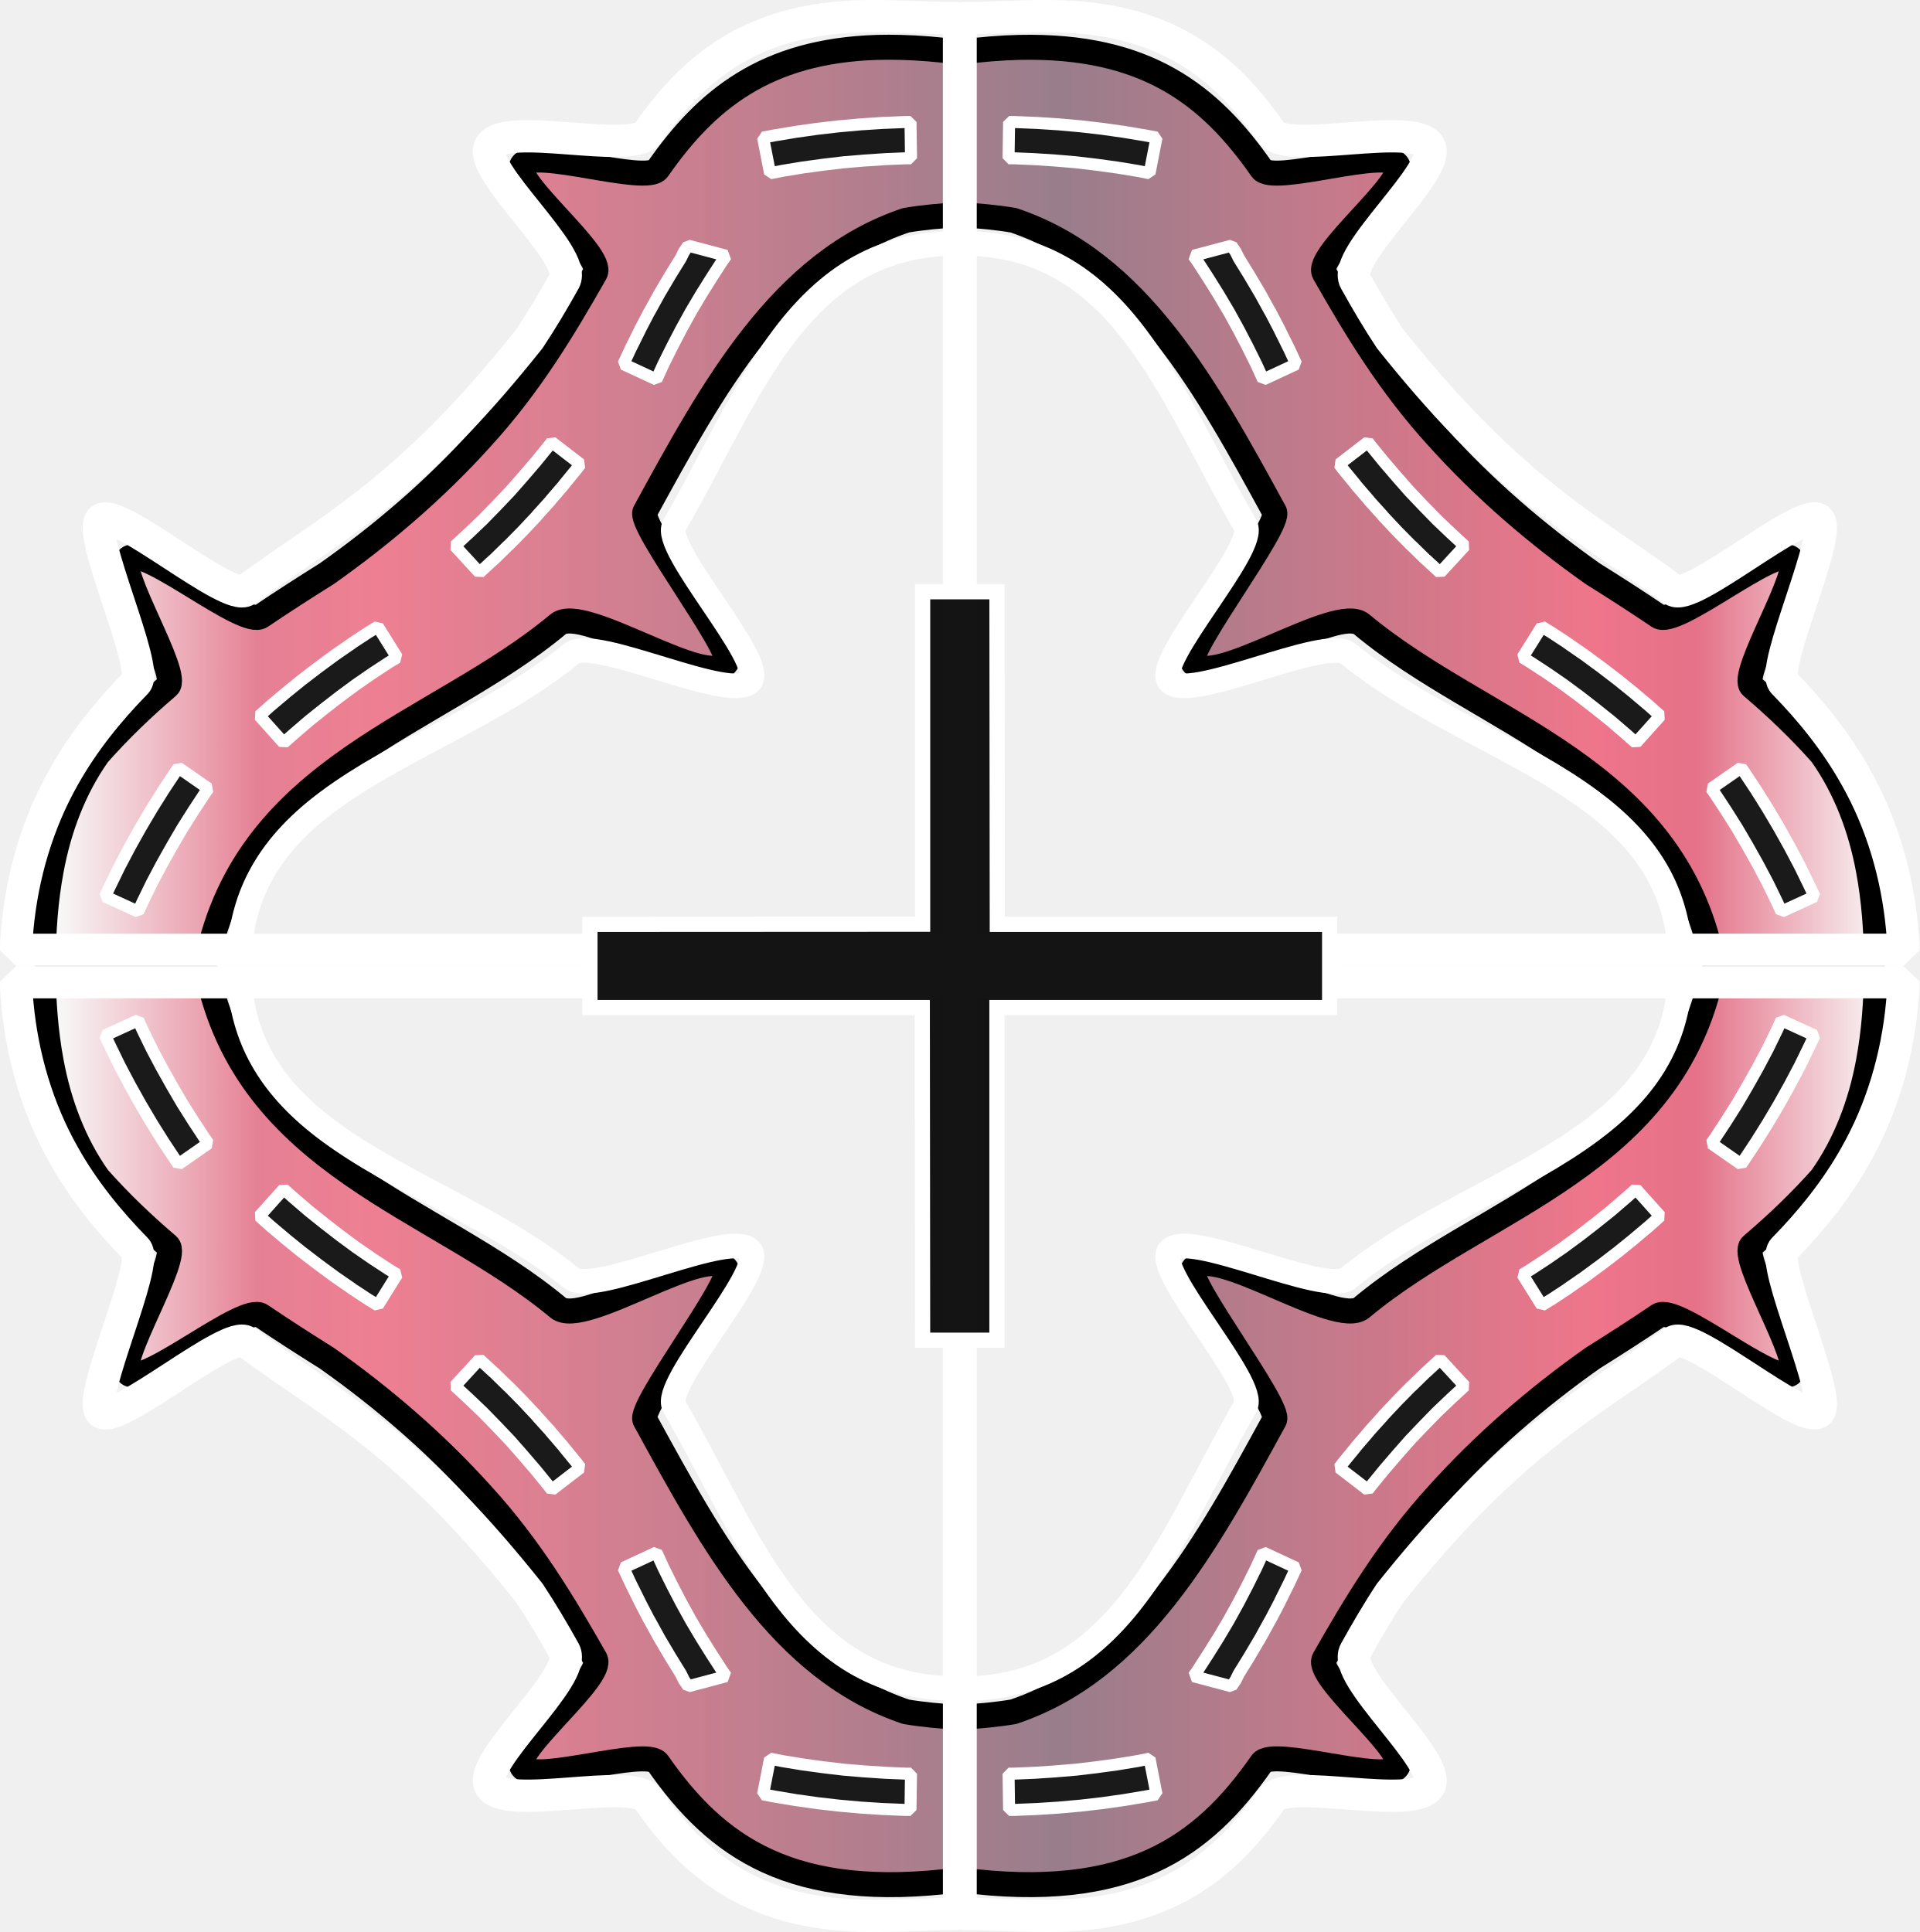
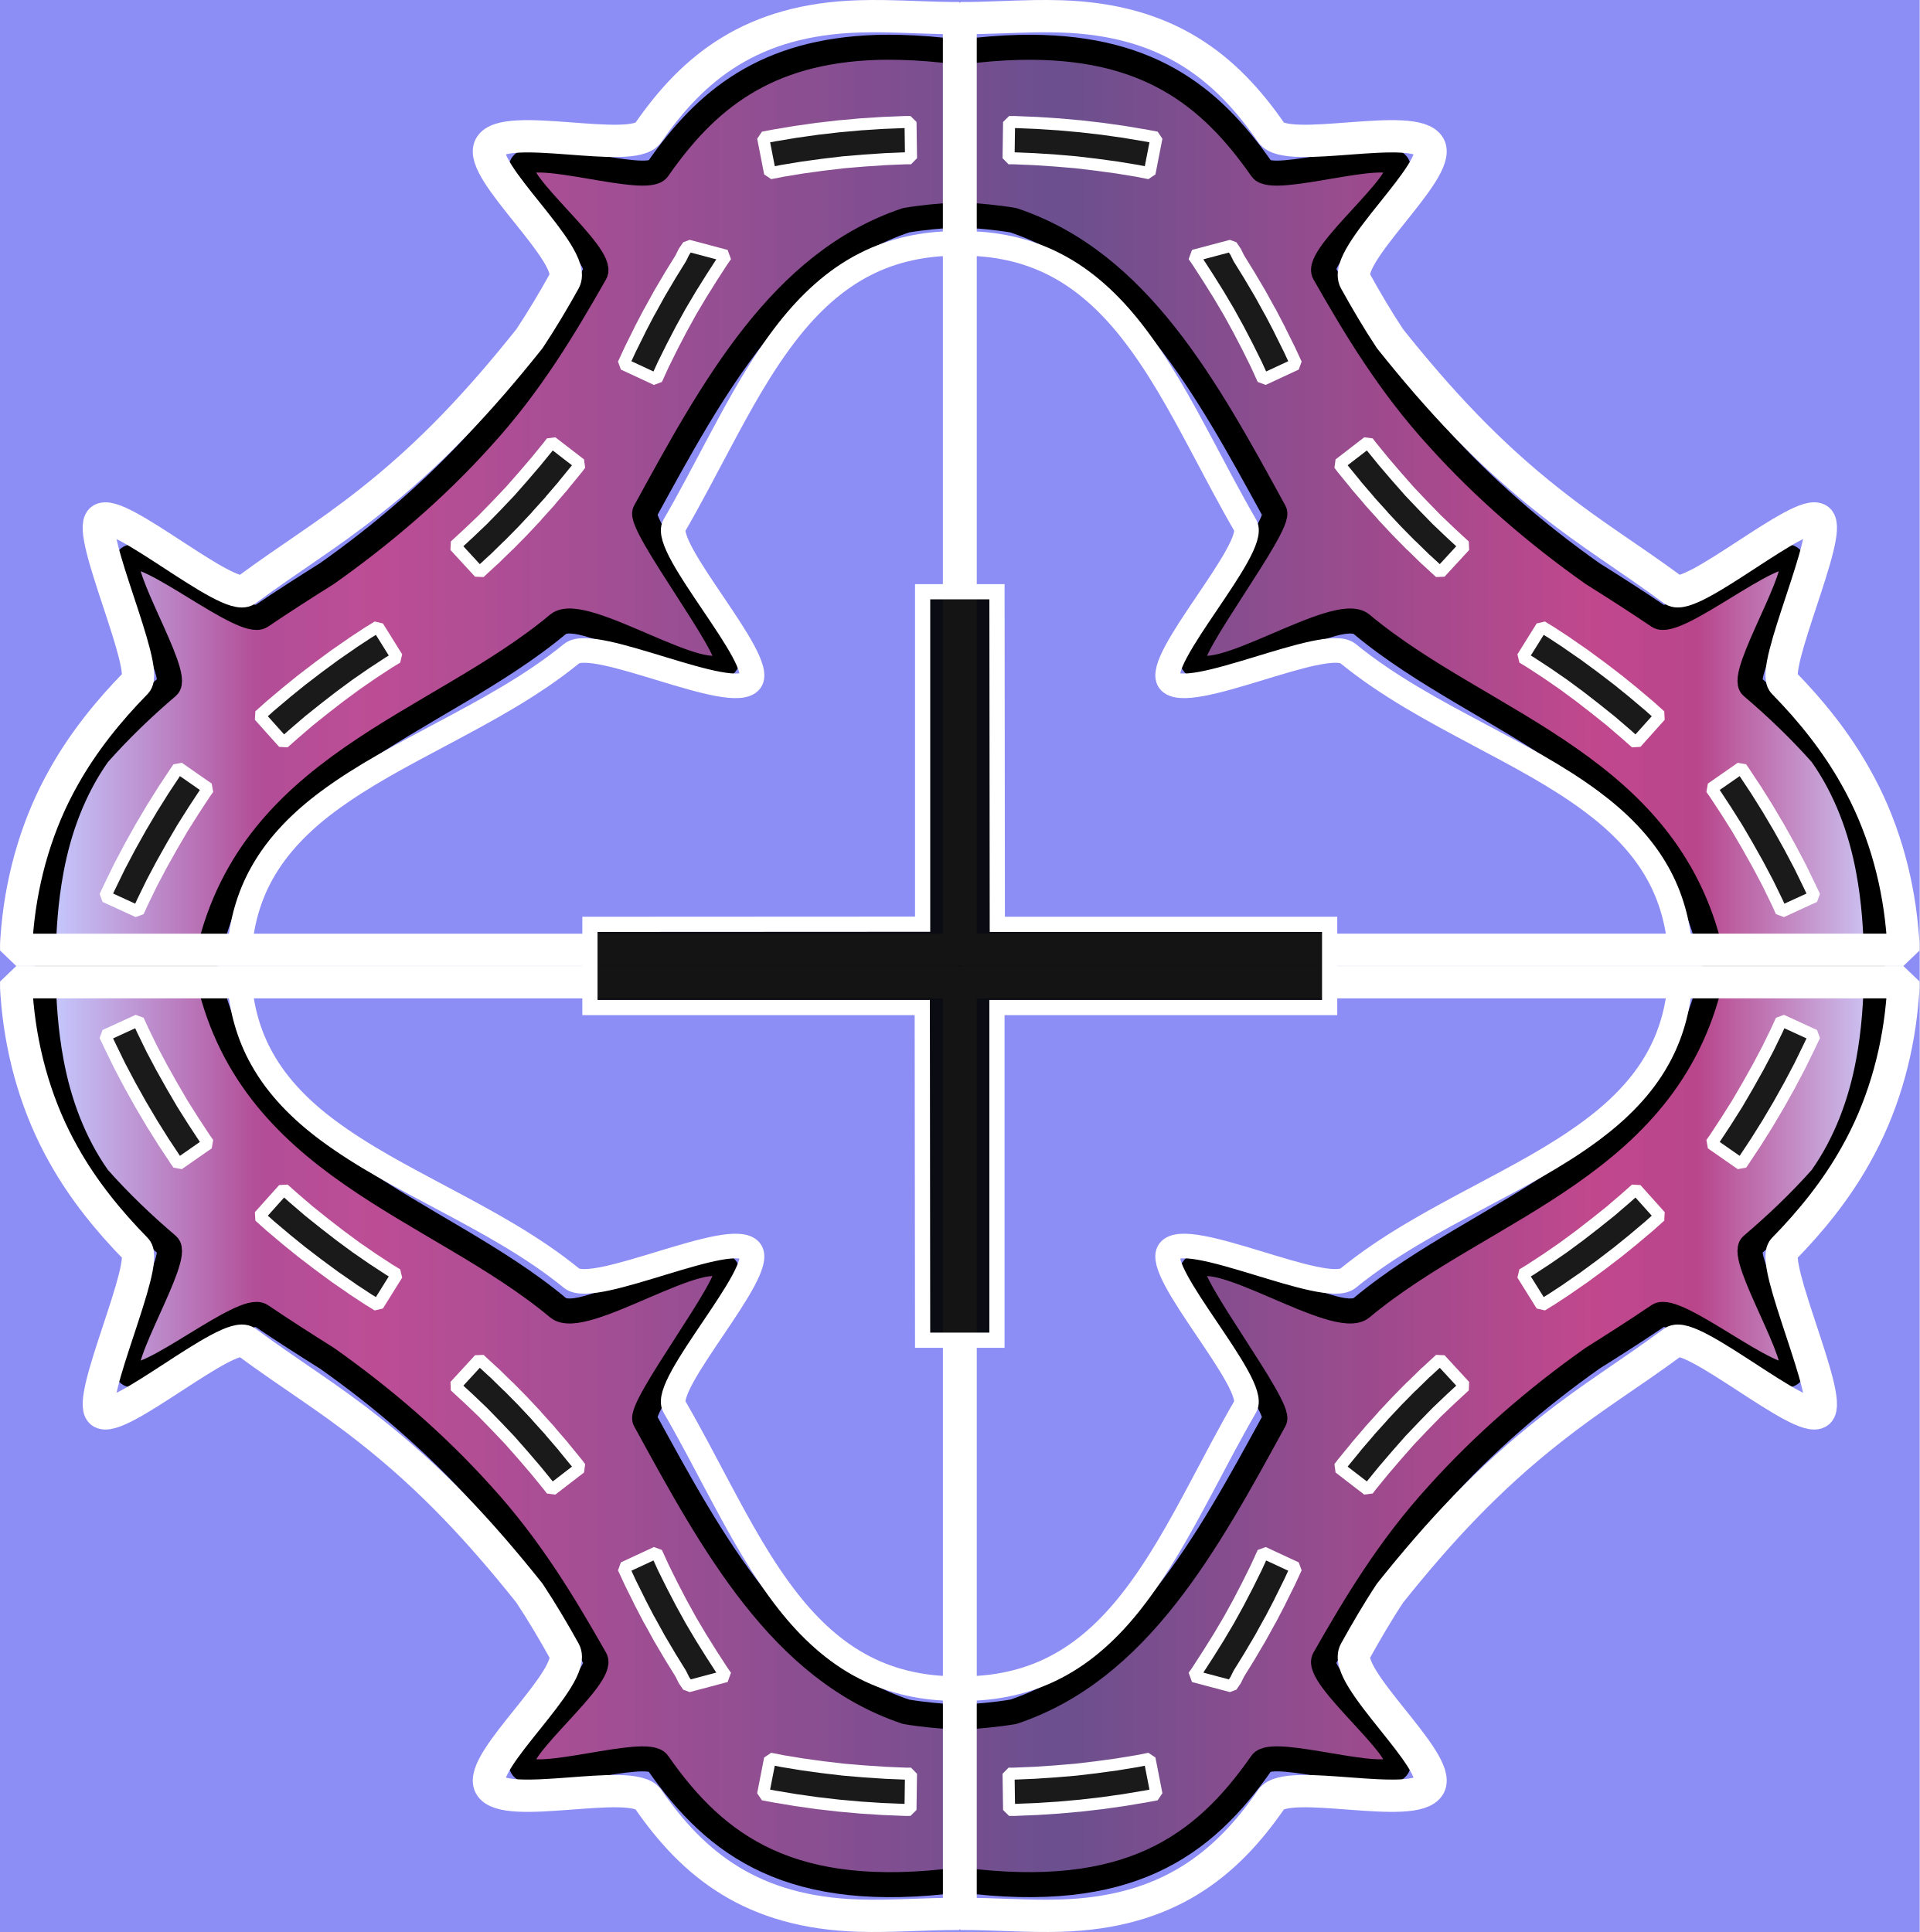
<svg xmlns="http://www.w3.org/2000/svg" xmlns:xlink="http://www.w3.org/1999/xlink" version="1.1" id="svg1" width="128" height="128.848" viewBox="0 0 128 128.848" xml:space="preserve">
  <defs id="defs1">
    <linearGradient id="linearGradient1">
      <stop style="stop-color:#000000;stop-opacity:1;" offset="0" id="stop3" />
      <stop style="stop-color:#000000;stop-opacity:0;" offset="1" id="stop4" />
    </linearGradient>
    <linearGradient id="linearGradient1-1">
      <stop style="stop-color:#000000;stop-opacity:1;" offset="0" id="stop1" />
      <stop style="stop-color:#000000;stop-opacity:1;" offset="0.5" id="stop5" />
      <stop style="stop-color:#000000;stop-opacity:0;" offset="1" id="stop2" />
    </linearGradient>
    <linearGradient id="linearGradient5-2">
      <stop style="stop-color:#ffffff;stop-opacity:0.484;" offset="0.015" id="stop6-9" />
      <stop style="stop-color:#db0a33;stop-opacity:0.484;" offset="0.122" id="stop8-1" />
      <stop style="stop-color:#ed0c33;stop-opacity:0.493;" offset="0.186" id="stop9-2" />
      <stop style="stop-color:#4c1933;stop-opacity:0.532;" offset="0.555" id="stop10-7" />
      <stop style="stop-color:#ee0c33;stop-opacity:0.538;" offset="0.844" id="stop11-0" />
      <stop style="stop-color:#db0a33;stop-opacity:0.55;" offset="0.9" id="stop12-9" />
      <stop style="stop-color:#ffffff;stop-opacity:0.568;" offset="1" id="stop7-3" />
    </linearGradient>
    <linearGradient xlink:href="#linearGradient5-2" id="linearGradient2" gradientUnits="userSpaceOnUse" x1="-20.14" y1="10.24" x2="0.621" y2="10.24" gradientTransform="matrix(5.949748,0,0,5.949748,101.3842,2.888419)" />
  </defs>
  <g id="g1" transform="translate(20.4827,0.5835501)">
+     <rect style="fill:#0000ff;fill-opacity:0.411;fill-rule:evenodd;stroke-width:0.744;-inkscape-stroke:none;paint-order:markers stroke fill" id="rect1" width="128" height="128.848" x="-20.483" y="-0.584" />
    <path id="path1-7-4" style="opacity:1;fill:url(#linearGradient2);fill-rule:evenodd;stroke:#000000;stroke-width:1.668;stroke-linejoin:bevel;stroke-dasharray:none;stroke-opacity:1" d="m 38.015,2.577 c -7.475,0.231 -11.423,3.509 -14.63,8.111 -0.756,1.085 -8.353,-1.478 -9.064,-0.267 -0.661,1.126 5.563,6.018 4.881,7.216 -2.039,3.579 -4.299,7.399 -7.577,10.981 -3.067,3.408 -6.567,6.408 -10.307,9.052 -1.489,0.934 -2.958,1.875 -4.393,2.847 -1.167,0.79 -7.703,-4.724 -8.82,-3.881 -0.956,0.721 3.502,7.788 2.591,8.564 -1.632,1.39 -3.185,2.884 -4.637,4.52 -1.62,2.291 -2.619,4.979 -3.126,7.728 -0.377,2.011 -0.521,4.057 -0.535,6.101 h 10.912 c 2.655,-13.078 15.241,-15.672 23.416,-22.497 1.681,-1.404 10.054,4.446 11.237,2.557 0.484,-0.869 -5.918,-9.186 -5.438,-10.063 4.529,-8.283 9.071,-16.645 17.408,-19.441 1.13,-0.191 2.274,-0.29 3.416,-0.36 0.12,0.041 0.125,-0.04 0.116,-0.128 V 2.891 C 42.07,2.711 40.773,2.605 39.561,2.577 c -0.53,-0.012 -1.047,-0.015 -1.546,0 z m 9.459,0 c -1.213,0.028 -2.51,0.134 -3.905,0.314 V 13.617 c -0.009,0.088 -0.015,0.169 0.105,0.128 1.143,0.07 2.287,0.17 3.416,0.36 8.337,2.796 12.879,11.158 17.408,19.441 0.48,0.878 -5.923,9.194 -5.438,10.063 1.183,1.889 9.568,-3.96 11.249,-2.557 8.175,6.825 20.76,9.419 23.416,22.497 h 10.912 c -0.013,-2.044 -0.158,-4.09 -0.535,-6.101 -0.507,-2.748 -1.506,-5.437 -3.126,-7.728 -1.452,-1.637 -3.016,-3.131 -4.648,-4.52 -0.911,-0.776 3.547,-7.844 2.591,-8.564 -1.117,-0.842 -7.653,4.671 -8.82,3.881 -1.435,-0.972 -2.904,-1.913 -4.393,-2.847 -3.74,-2.644 -7.229,-5.645 -10.296,-9.052 -3.278,-3.583 -5.55,-7.402 -7.588,-10.981 -0.682,-1.198 5.541,-6.09 4.881,-7.216 -0.711,-1.211 -8.308,1.352 -9.064,0.267 C 60.217,5.78 55.962,2.383 47.474,2.577 Z M -17.601,64.132 c 0.013,2.044 0.158,4.09 0.535,6.101 0.507,2.748 1.506,5.437 3.126,7.728 1.452,1.637 3.005,3.119 4.637,4.509 0.911,0.776 -3.547,7.844 -2.591,8.564 1.117,0.842 7.653,-4.671 8.82,-3.881 1.435,0.972 2.904,1.913 4.393,2.847 3.74,2.644 7.241,5.657 10.307,9.064 3.278,3.583 5.538,7.402 7.577,10.981 0.682,1.198 -5.541,6.079 -4.881,7.205 0.711,1.211 8.308,-1.34 9.064,-0.256 3.91,5.61 8.921,9.238 20.08,7.797 v -10.737 c 0.009,-0.088 0.004,-0.157 -0.116,-0.116 -1.143,-0.07 -2.287,-0.17 -3.416,-0.36 -8.337,-2.796 -12.879,-11.17 -17.408,-19.453 -0.48,-0.878 5.923,-9.194 5.438,-10.063 -1.183,-1.889 -9.556,3.972 -11.237,2.568 C 8.552,79.804 -4.034,77.21 -6.689,64.132 Z m 111.325,0 C 91.069,77.21 78.483,79.804 70.309,86.629 68.628,88.033 60.243,82.172 59.06,84.061 c -0.484,0.869 5.918,9.186 5.438,10.063 -4.529,8.283 -9.071,16.657 -17.408,19.453 -1.13,0.191 -2.274,0.29 -3.416,0.36 -0.12,-0.041 -0.113,0.029 -0.105,0.116 v 10.737 c 11.159,1.44 16.159,-2.188 20.069,-7.797 0.756,-1.085 8.353,1.467 9.064,0.256 0.661,-1.126 -5.563,-6.007 -4.881,-7.205 2.039,-3.579 4.311,-7.399 7.588,-10.981 3.067,-3.408 6.555,-6.42 10.296,-9.064 1.489,-0.934 2.958,-1.875 4.393,-2.847 1.167,-0.79 7.703,4.724 8.82,3.881 0.956,-0.721 -3.502,-7.788 -2.591,-8.564 1.632,-1.39 3.196,-2.872 4.648,-4.509 1.62,-2.291 2.619,-4.979 3.126,-7.728 0.377,-2.011 0.521,-4.057 0.535,-6.101 z" />
    <path id="path2-5" style="fill:none;fill-opacity:0.998;fill-rule:evenodd;stroke:#ffffff;stroke-width:1.641;stroke-linejoin:bevel" d="m 43.314,15.651 c -2.109,-0.008 -4.243,0.425 -6.124,1.394 -2.024,1.027 -3.706,2.621 -5.101,4.393 -1.828,2.323 -3.236,4.931 -4.625,7.53 -0.979,1.838 -1.94,3.693 -2.986,5.497 -0.864,1.491 6.117,8.986 5.078,10.366 -1.169,1.557 -10.406,-3.049 -11.923,-1.824 -2.658,2.166 -5.701,3.787 -8.715,5.392 -2.578,1.377 -5.189,2.726 -7.542,4.474 -1.744,1.298 -3.329,2.862 -4.393,4.776 -0.878,1.561 -1.368,3.33 -1.487,5.113 H 43.465 V 15.651 c -0.051,-1.57e-4 -0.101,0 -0.151,0 z m 0.256,0 v 47.11 h 47.97 c -0.119,-1.783 -0.61,-3.552 -1.487,-5.113 -1.063,-1.914 -2.661,-3.478 -4.404,-4.776 -2.353,-1.748 -4.964,-3.097 -7.542,-4.474 -3.014,-1.605 -6.046,-3.226 -8.704,-5.392 -1.517,-1.224 -10.754,3.381 -11.923,1.824 -1.039,-1.379 5.943,-8.875 5.078,-10.366 C 61.512,32.661 60.55,30.806 59.571,28.968 58.182,26.369 56.763,23.761 54.935,21.438 53.539,19.666 51.857,18.072 49.833,17.045 47.952,16.075 45.83,15.643 43.721,15.651 c -0.051,0 -0.101,-1.57e-4 -0.151,0 z M -4.505,64.922 c 0.119,1.783 0.61,3.541 1.487,5.101 1.063,1.914 2.649,3.478 4.393,4.776 2.353,1.748 4.964,3.097 7.542,4.474 3.014,1.605 6.058,3.226 8.715,5.392 1.517,1.224 10.754,-3.381 11.923,-1.824 1.039,1.379 -5.943,8.887 -5.078,10.377 1.046,1.804 2.008,3.658 2.986,5.497 1.389,2.599 2.797,5.207 4.625,7.53 1.395,1.772 3.077,3.365 5.101,4.393 1.882,0.97 4.015,1.402 6.124,1.394 0.051,0 0.101,1.6e-4 0.151,0 V 64.922 Z m 48.074,0 v 47.11 c 0.051,1.6e-4 0.101,0 0.151,0 2.109,0.008 4.231,-0.425 6.112,-1.394 2.024,-1.027 3.706,-2.621 5.101,-4.393 1.828,-2.323 3.248,-4.931 4.637,-7.53 0.979,-1.838 1.94,-3.693 2.986,-5.497 0.864,-1.491 -6.117,-8.998 -5.078,-10.377 1.169,-1.557 10.406,3.049 11.923,1.824 2.658,-2.166 5.69,-3.787 8.704,-5.392 2.578,-1.377 5.189,-2.726 7.542,-4.474 1.744,-1.298 3.341,-2.862 4.404,-4.776 0.878,-1.561 1.368,-3.319 1.487,-5.101 z" />
    <path id="path2-3-5" style="fill:none;fill-opacity:0.998;fill-rule:evenodd;stroke:#ffffff;stroke-width:2.153;stroke-linejoin:bevel" d="m 38.468,0.497 c -0.556,-0.008 -1.117,-0.005 -1.673,0.012 -7.128,0.214 -11.037,3.387 -14.061,7.763 -1.046,1.514 -9.607,-0.824 -10.54,0.906 -0.869,1.612 5.895,7.282 4.962,8.959 -0.722,1.299 -1.491,2.594 -2.336,3.87 -3.277,4.106 -6.546,7.652 -10.668,10.889 -2.894,2.29 -5.125,3.602 -8.216,5.88 -1.17,0.862 -8.622,-5.608 -9.68,-4.695 -0.989,0.856 3.254,9.928 2.336,10.865 -1.847,1.886 -3.517,3.956 -4.811,6.264 -1.751,3.085 -2.768,6.562 -3.103,10.087 -0.036,0.482 -0.1,1.01 -0.081,1.464 h 62.867 V 0.625 c -1.668,0.006 -3.329,-0.103 -4.997,-0.128 z m 10.098,0 C 46.899,0.522 45.238,0.631 43.57,0.625 V 62.76 h 62.867 c 0.019,-0.454 -0.057,-0.982 -0.093,-1.464 -0.335,-3.525 -1.352,-7.001 -3.103,-10.087 -1.293,-2.308 -2.952,-4.378 -4.799,-6.264 -0.918,-0.938 3.325,-10.009 2.336,-10.865 -1.058,-0.914 -8.51,5.557 -9.68,4.695 C 88.007,36.498 85.776,35.185 82.882,32.896 78.76,29.659 75.48,26.113 72.203,22.007 71.358,20.731 70.601,19.437 69.879,18.137 68.946,16.46 75.698,10.789 74.829,9.178 73.897,7.448 65.335,9.786 64.289,8.271 61.266,3.895 57.368,0.723 50.24,0.509 49.684,0.492 49.122,0.489 48.567,0.497 Z M -19.402,64.922 c -0.019,0.454 0.045,0.982 0.081,1.464 0.335,3.525 1.352,7.001 3.103,10.087 1.293,2.308 2.964,4.366 4.811,6.252 0.918,0.938 -3.325,10.009 -2.336,10.865 1.058,0.914 8.51,-5.545 9.68,-4.683 3.091,2.278 5.322,3.59 8.216,5.88 4.122,3.236 7.391,6.771 10.668,10.877 0.844,1.276 1.613,2.582 2.336,3.881 0.933,1.677 -5.831,7.348 -4.962,8.959 0.932,1.73 9.494,-0.608 10.54,0.906 3.024,4.376 6.933,7.549 14.061,7.763 2.224,0.067 4.446,-0.124 6.67,-0.116 V 64.922 Z m 62.972,0 v 62.135 c 2.224,-0.008 4.446,0.183 6.67,0.116 7.128,-0.214 11.026,-3.387 14.049,-7.763 1.046,-1.514 9.607,0.824 10.54,-0.906 0.869,-1.612 -5.883,-7.282 -4.95,-8.959 0.722,-1.299 1.48,-2.605 2.324,-3.881 3.277,-4.106 6.557,-7.64 10.679,-10.877 2.894,-2.29 5.125,-3.602 8.216,-5.88 1.17,-0.862 8.622,5.597 9.68,4.683 0.989,-0.856 -3.254,-9.928 -2.336,-10.865 1.847,-1.886 3.506,-3.944 4.799,-6.252 1.751,-3.085 2.768,-6.562 3.103,-10.087 0.036,-0.482 0.112,-1.01 0.093,-1.464 z" />
    <path style="color:#000000;fill:#1a1a1a;fill-rule:evenodd;stroke:#ffffff;stroke-width:0.801;stroke-linejoin:bevel;stroke-dasharray:none;-inkscape-stroke:none" d="m 39.857,7.555 -1.429,0.058 h -0.023 l -1.429,0.093 h -0.023 l -1.418,0.128 h -0.023 l -1.406,0.163 h -0.023 l -1.395,0.198 h -0.023 l -1.383,0.232 h -0.023 l -0.86,0.163 0.465,2.382 0.825,-0.163 1.348,-0.221 1.36,-0.186 1.371,-0.163 1.383,-0.116 1.394,-0.093 1.394,-0.058 h 0.325 l -0.035,-2.417 H 39.891 Z m -14.454,8.244 -0.252,0.371 -0.022,0.029 -0.212,0.429 -0.012,0.023 -0.714,1.155 -0.012,0.023 -0.691,1.168 -0.012,0.023 -0.652,1.183 -0.022,0.029 -0.62,1.189 -0.015,0.039 -0.597,1.202 -0.012,0.023 -0.471,1.016 2.201,1.023 0.461,-1.01 0.585,-1.179 0.607,-1.167 0.64,-1.161 0.679,-1.145 0.698,-1.116 0.724,-1.12 0.249,-0.355 z m -13.915,21.808 0.925,-0.855 0.023,-0.012 0.958,-0.937 0.023,-0.012 0.946,-0.96 0.011,-0.012 0.922,-0.983 0.011,-0.024 0.899,-0.994 0.011,-0.024 0.875,-1.017 0.011,-0.024 0.851,-1.039 0.012,-0.012 0.249,-0.33 -1.912,-1.474 -0.238,0.307 -0.829,1.016 -0.852,0.993 -0.864,0.982 -0.9,0.947 -0.912,0.936 -0.947,0.902 -0.913,0.843 z m -6.778,3.599 -0.544,0.337 -0.037,0.019 -1.121,0.736 -0.027,0.025 -1.112,0.768 -0.021,0.015 -1.093,0.805 -0.021,0.015 -1.078,0.826 -0.021,0.015 -1.053,0.853 -0.027,0.025 -1.038,0.875 -0.027,0.025 -0.679,0.608 1.619,1.806 0.674,-0.598 1.007,-0.865 0.873,-0.698 0.169,-0.135 1.041,-0.807 1.071,-0.79 1.091,-0.753 1.1,-0.721 0.538,-0.327 z m -13.297,9.411 -0.248,0.358 -0.01,0.021 -0.778,1.174 -0.01,0.021 -0.752,1.199 -0.01,0.021 -0.725,1.225 -0.01,0.021 -0.699,1.25 -0.01,0.021 -0.668,1.265 -0.015,0.031 -0.631,1.296 -0.01,0.021 -0.315,0.661 2.208,1.013 0.294,-0.645 0.616,-1.264 0.653,-1.234 0.684,-1.219 0.7,-1.198 0.737,-1.168 0.753,-1.147 0.238,-0.337 z" id="path1-6" />
    <path style="color:#000000;fill:#1a1a1a;fill-rule:evenodd;stroke:#ffffff;stroke-width:0.801;stroke-linejoin:bevel;stroke-dasharray:none;-inkscape-stroke:none" d="m 47.174,7.555 1.429,0.058 h 0.023 l 1.429,0.093 h 0.023 l 1.418,0.128 h 0.023 l 1.406,0.163 h 0.023 l 1.395,0.198 h 0.023 l 1.383,0.232 h 0.023 l 0.86,0.163 -0.465,2.382 -0.825,-0.163 -1.348,-0.221 -1.36,-0.186 -1.371,-0.163 -1.383,-0.116 -1.394,-0.093 -1.394,-0.058 h -0.325 l 0.035,-2.417 h 0.337 z m 14.454,8.244 0.252,0.371 0.022,0.029 0.212,0.429 0.012,0.023 0.714,1.155 0.012,0.023 0.691,1.168 0.013,0.023 0.652,1.183 0.022,0.029 0.62,1.189 0.015,0.039 0.597,1.202 0.013,0.023 0.471,1.016 -2.201,1.023 -0.461,-1.01 -0.585,-1.179 -0.607,-1.167 -0.64,-1.161 -0.679,-1.145 -0.698,-1.116 -0.724,-1.12 -0.249,-0.355 z m 13.915,21.808 -0.925,-0.855 -0.023,-0.012 -0.958,-0.937 -0.023,-0.012 -0.946,-0.96 -0.011,-0.012 -0.922,-0.983 -0.011,-0.024 -0.899,-0.994 -0.011,-0.024 -0.875,-1.017 -0.011,-0.024 -0.851,-1.039 -0.012,-0.012 -0.249,-0.33 1.912,-1.474 0.238,0.307 0.829,1.016 0.852,0.993 0.864,0.982 0.9,0.947 0.912,0.936 0.947,0.902 0.913,0.843 z m 6.778,3.599 0.544,0.337 0.037,0.019 1.121,0.736 0.027,0.025 1.112,0.768 0.021,0.015 1.093,0.805 0.021,0.015 1.078,0.826 0.021,0.015 1.053,0.853 0.027,0.025 1.038,0.875 0.027,0.025 0.679,0.608 -1.619,1.806 -0.674,-0.598 -1.007,-0.865 -0.873,-0.698 -0.169,-0.135 -1.041,-0.807 -1.071,-0.79 -1.091,-0.753 -1.1,-0.721 -0.538,-0.327 z m 13.297,9.411 0.248,0.358 0.01,0.021 0.778,1.174 0.01,0.021 0.752,1.199 0.01,0.021 0.725,1.225 0.01,0.021 0.699,1.25 0.01,0.021 0.668,1.265 0.015,0.031 0.631,1.296 0.01,0.021 0.315,0.661 -2.208,1.013 -0.294,-0.645 -0.616,-1.264 -0.653,-1.234 -0.684,-1.219 -0.7,-1.198 -0.737,-1.168 -0.753,-1.147 -0.238,-0.337 z" id="path1-6-4" />
    <path style="color:#000000;fill:#1a1a1a;fill-rule:evenodd;stroke:#ffffff;stroke-width:0.801;stroke-linejoin:bevel;stroke-dasharray:none;-inkscape-stroke:none" d="m 39.857,120.122 -1.429,-0.058 h -0.023 l -1.429,-0.093 h -0.023 l -1.418,-0.128 h -0.023 L 34.104,119.68 h -0.023 l -1.395,-0.198 h -0.023 l -1.383,-0.232 h -0.023 l -0.86,-0.163 0.465,-2.382 0.825,0.163 1.348,0.221 1.36,0.186 1.371,0.163 1.383,0.116 1.394,0.093 1.394,0.058 h 0.325 l -0.035,2.417 H 39.891 Z m -14.454,-8.244 -0.252,-0.371 -0.022,-0.029 -0.212,-0.429 -0.012,-0.023 -0.714,-1.155 -0.012,-0.023 -0.691,-1.168 -0.012,-0.023 -0.652,-1.183 -0.022,-0.029 -0.62,-1.189 -0.015,-0.039 -0.597,-1.202 -0.012,-0.023 -0.471,-1.016 2.201,-1.023 0.461,1.01 0.585,1.179 0.607,1.167 0.64,1.161 0.679,1.145 0.698,1.116 0.724,1.12 0.249,0.355 z m -13.915,-21.808 0.925,0.855 0.023,0.012 0.958,0.937 0.023,0.012 0.946,0.96 0.011,0.012 0.922,0.983 0.011,0.023 0.899,0.994 0.011,0.023 0.875,1.017 0.011,0.023 0.851,1.039 0.012,0.012 0.249,0.33 -1.912,1.474 L 16.065,98.469 15.237,97.453 14.385,96.46 13.52,95.478 12.621,94.531 11.709,93.595 10.762,92.693 9.849,91.85 Z m -6.778,-3.599 -0.544,-0.337 -0.037,-0.019 -1.121,-0.736 -0.027,-0.025 -1.112,-0.768 -0.021,-0.015 -1.093,-0.805 -0.021,-0.015 -1.078,-0.826 -0.021,-0.015 -1.053,-0.853 -0.027,-0.025 -1.038,-0.875 -0.027,-0.025 -0.679,-0.608 1.619,-1.806 0.674,0.598 1.007,0.865 0.873,0.698 0.169,0.135 1.041,0.807 1.071,0.79 1.091,0.753 1.1,0.721 0.538,0.327 z m -13.297,-9.411 -0.248,-0.358 -0.01,-0.021 -0.778,-1.174 -0.01,-0.021 -0.752,-1.199 -0.01,-0.021 -0.725,-1.225 -0.01,-0.021 -0.699,-1.25 -0.01,-0.021 -0.668,-1.265 -0.015,-0.032 -0.631,-1.296 -0.01,-0.021 -0.315,-0.661 2.208,-1.013 0.294,0.645 0.616,1.264 0.653,1.234 0.684,1.219 0.7,1.198 0.737,1.168 0.753,1.147 0.238,0.337 z" id="path1-6-1" />
    <path style="color:#000000;fill:#1a1a1a;fill-rule:evenodd;stroke:#ffffff;stroke-width:0.801;stroke-linejoin:bevel;stroke-dasharray:none;-inkscape-stroke:none" d="m 47.174,120.122 1.429,-0.058 h 0.023 l 1.429,-0.093 h 0.023 l 1.418,-0.128 h 0.023 l 1.406,-0.163 h 0.023 l 1.395,-0.198 h 0.023 l 1.383,-0.232 h 0.023 l 0.86,-0.163 -0.465,-2.382 -0.825,0.163 -1.348,0.221 -1.36,0.186 -1.371,0.163 -1.383,0.116 -1.394,0.093 -1.394,0.058 h -0.325 l 0.035,2.417 h 0.337 z m 14.454,-8.244 0.252,-0.371 0.022,-0.029 0.212,-0.429 0.012,-0.023 0.714,-1.155 0.012,-0.023 0.691,-1.168 0.013,-0.023 0.652,-1.183 0.022,-0.029 0.62,-1.189 0.015,-0.039 0.597,-1.202 0.013,-0.023 0.471,-1.016 -2.201,-1.023 -0.461,1.01 -0.585,1.179 -0.607,1.167 -0.64,1.161 -0.679,1.145 -0.698,1.116 -0.724,1.12 -0.249,0.355 z m 13.915,-21.808 -0.925,0.855 -0.023,0.012 -0.958,0.937 -0.023,0.012 -0.946,0.96 -0.011,0.012 -0.922,0.983 -0.011,0.023 -0.899,0.994 -0.011,0.023 -0.875,1.017 -0.011,0.023 -0.851,1.039 -0.012,0.012 -0.249,0.33 1.912,1.474 0.238,-0.307 0.829,-1.016 0.852,-0.993 0.864,-0.982 0.9,-0.947 0.912,-0.936 0.947,-0.902 0.913,-0.843 z m 6.778,-3.599 0.544,-0.337 0.037,-0.019 1.121,-0.736 0.027,-0.025 1.112,-0.768 0.021,-0.015 1.093,-0.805 0.021,-0.015 1.078,-0.826 0.021,-0.015 1.053,-0.853 0.027,-0.025 1.038,-0.875 0.027,-0.025 0.679,-0.608 -1.619,-1.806 -0.674,0.598 -1.007,0.865 -0.873,0.698 -0.169,0.135 -1.041,0.807 -1.071,0.79 -1.091,0.753 -1.1,0.721 -0.538,0.327 z m 13.297,-9.411 0.248,-0.358 0.01,-0.021 0.778,-1.174 0.01,-0.021 0.752,-1.199 0.01,-0.021 0.725,-1.225 0.01,-0.021 0.699,-1.25 0.01,-0.021 0.668,-1.265 0.015,-0.032 0.631,-1.296 0.01,-0.021 0.315,-0.661 -2.208,-1.013 -0.294,0.645 -0.616,1.264 -0.653,1.234 -0.684,1.219 -0.7,1.198 -0.737,1.168 -0.753,1.147 -0.238,0.337 z" id="path1-6-4-4" />
    <path style="opacity:1;fill:#000000;fill-opacity:0.92;fill-rule:evenodd;stroke:#ffffff;stroke-width:1.014" d="m 41.036,88.797 h 4.957 V 66.613 H 68.177 V 61.064 H 46.017 L 45.994,38.88 h -4.957 v 22.172 l -22.184,0.011 v 5.549 H 41.013 Z" id="path3" />
  </g>
</svg>
